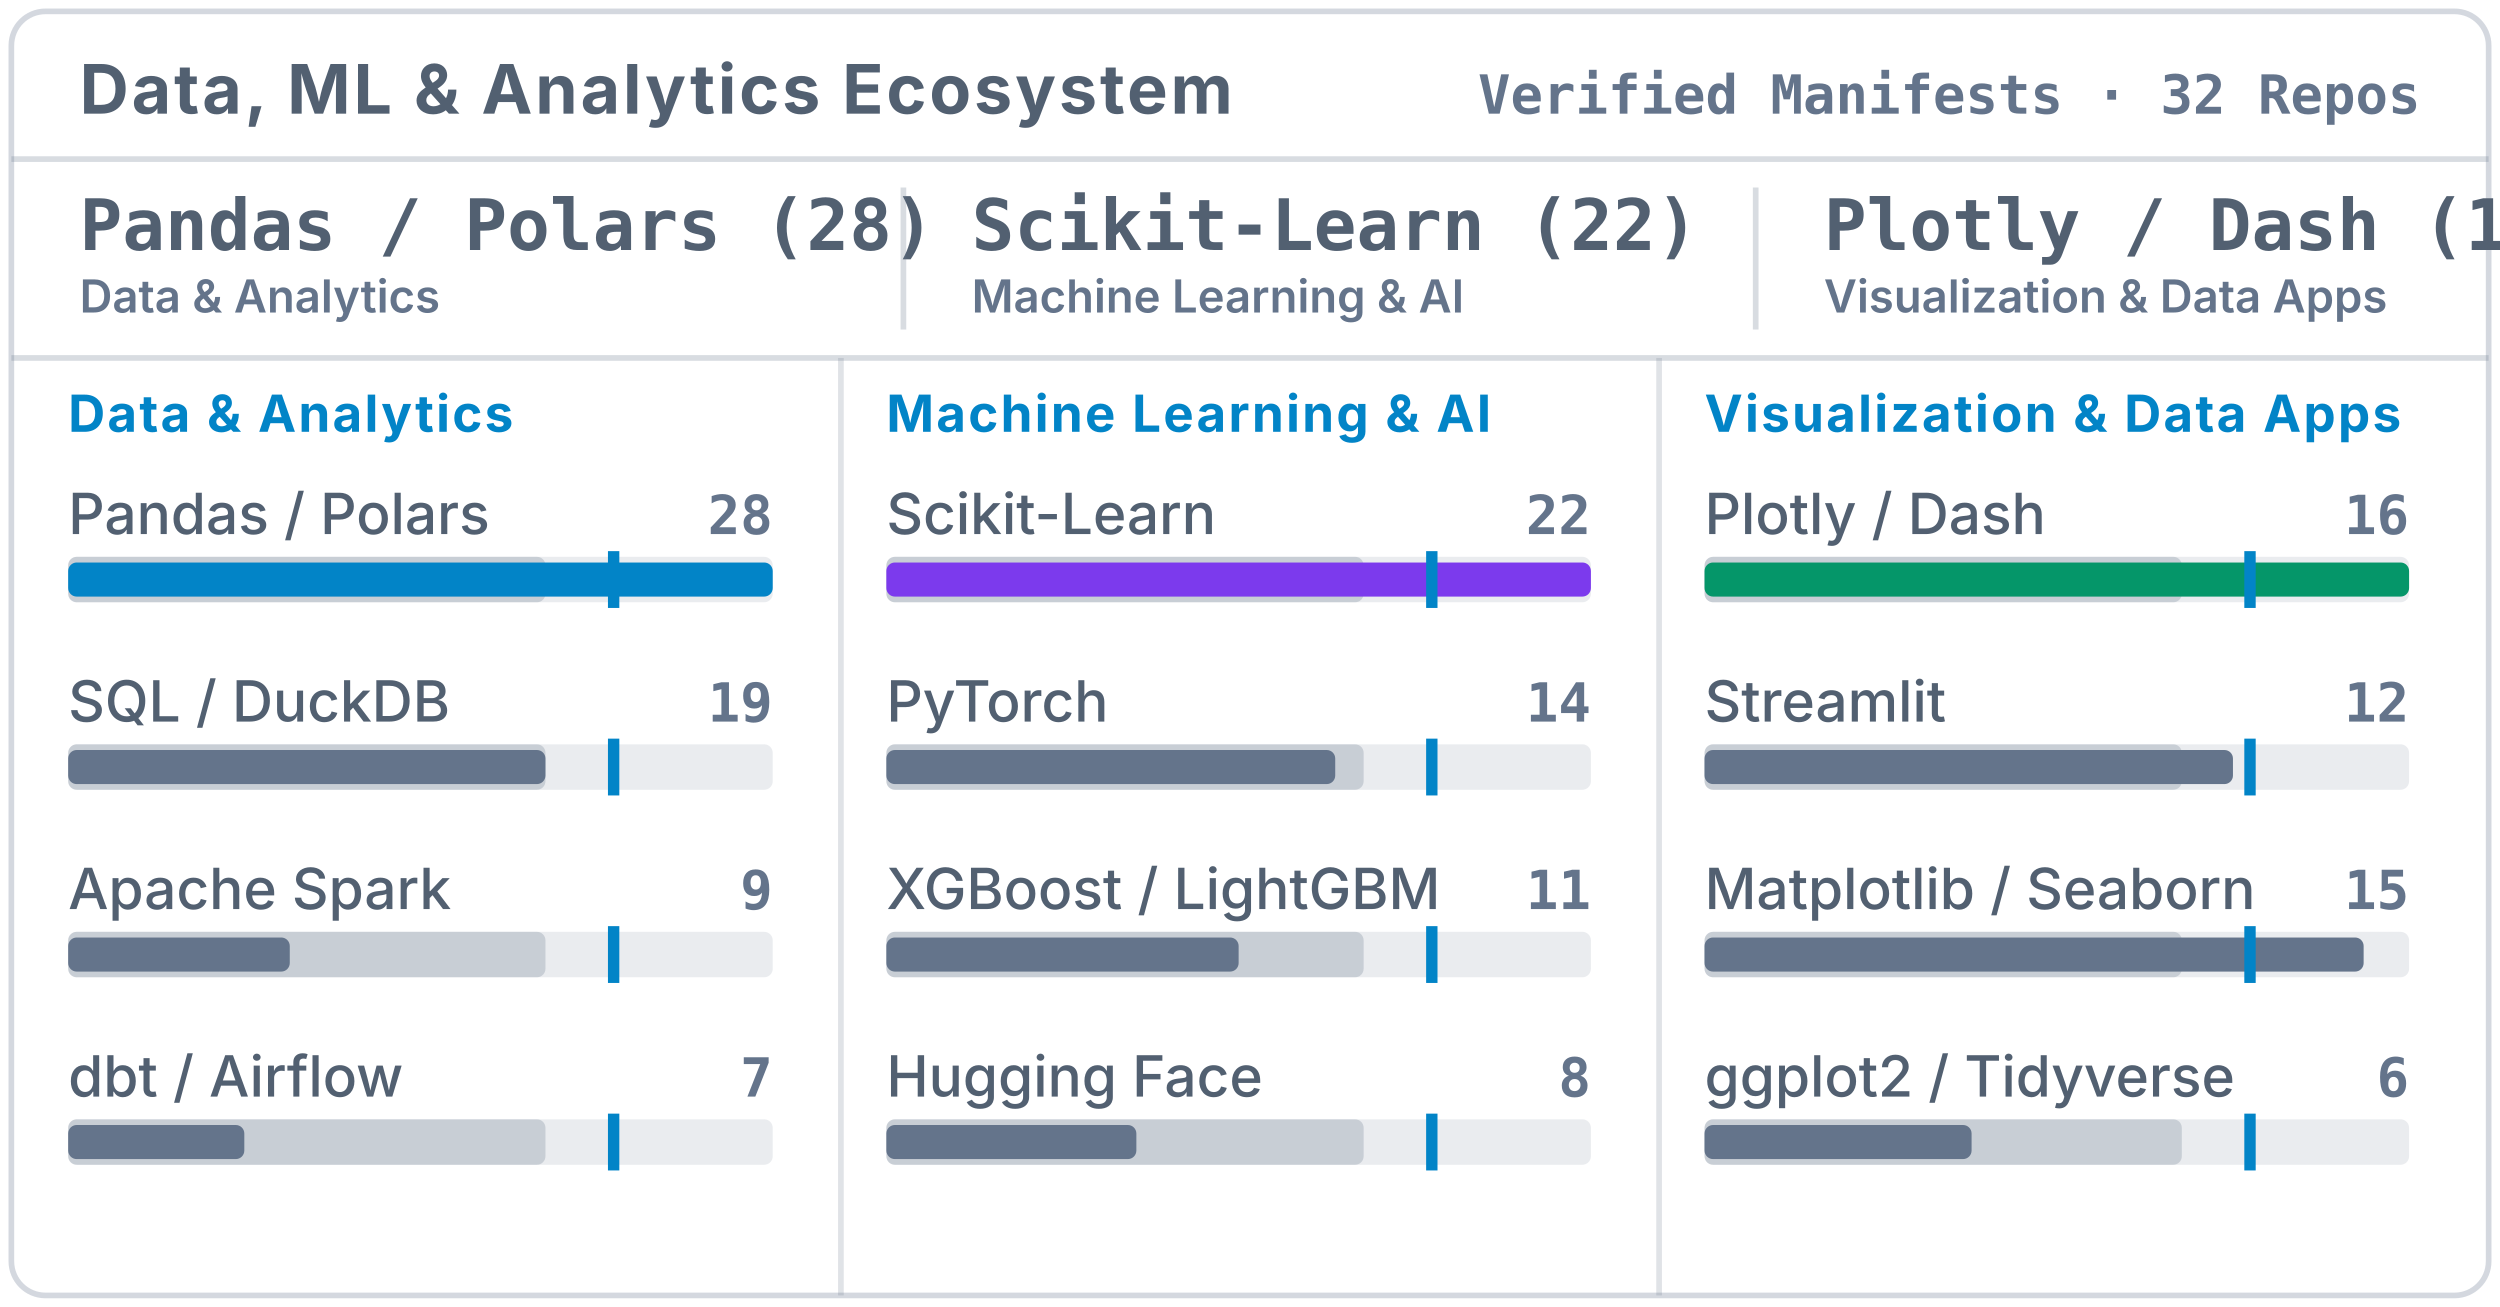
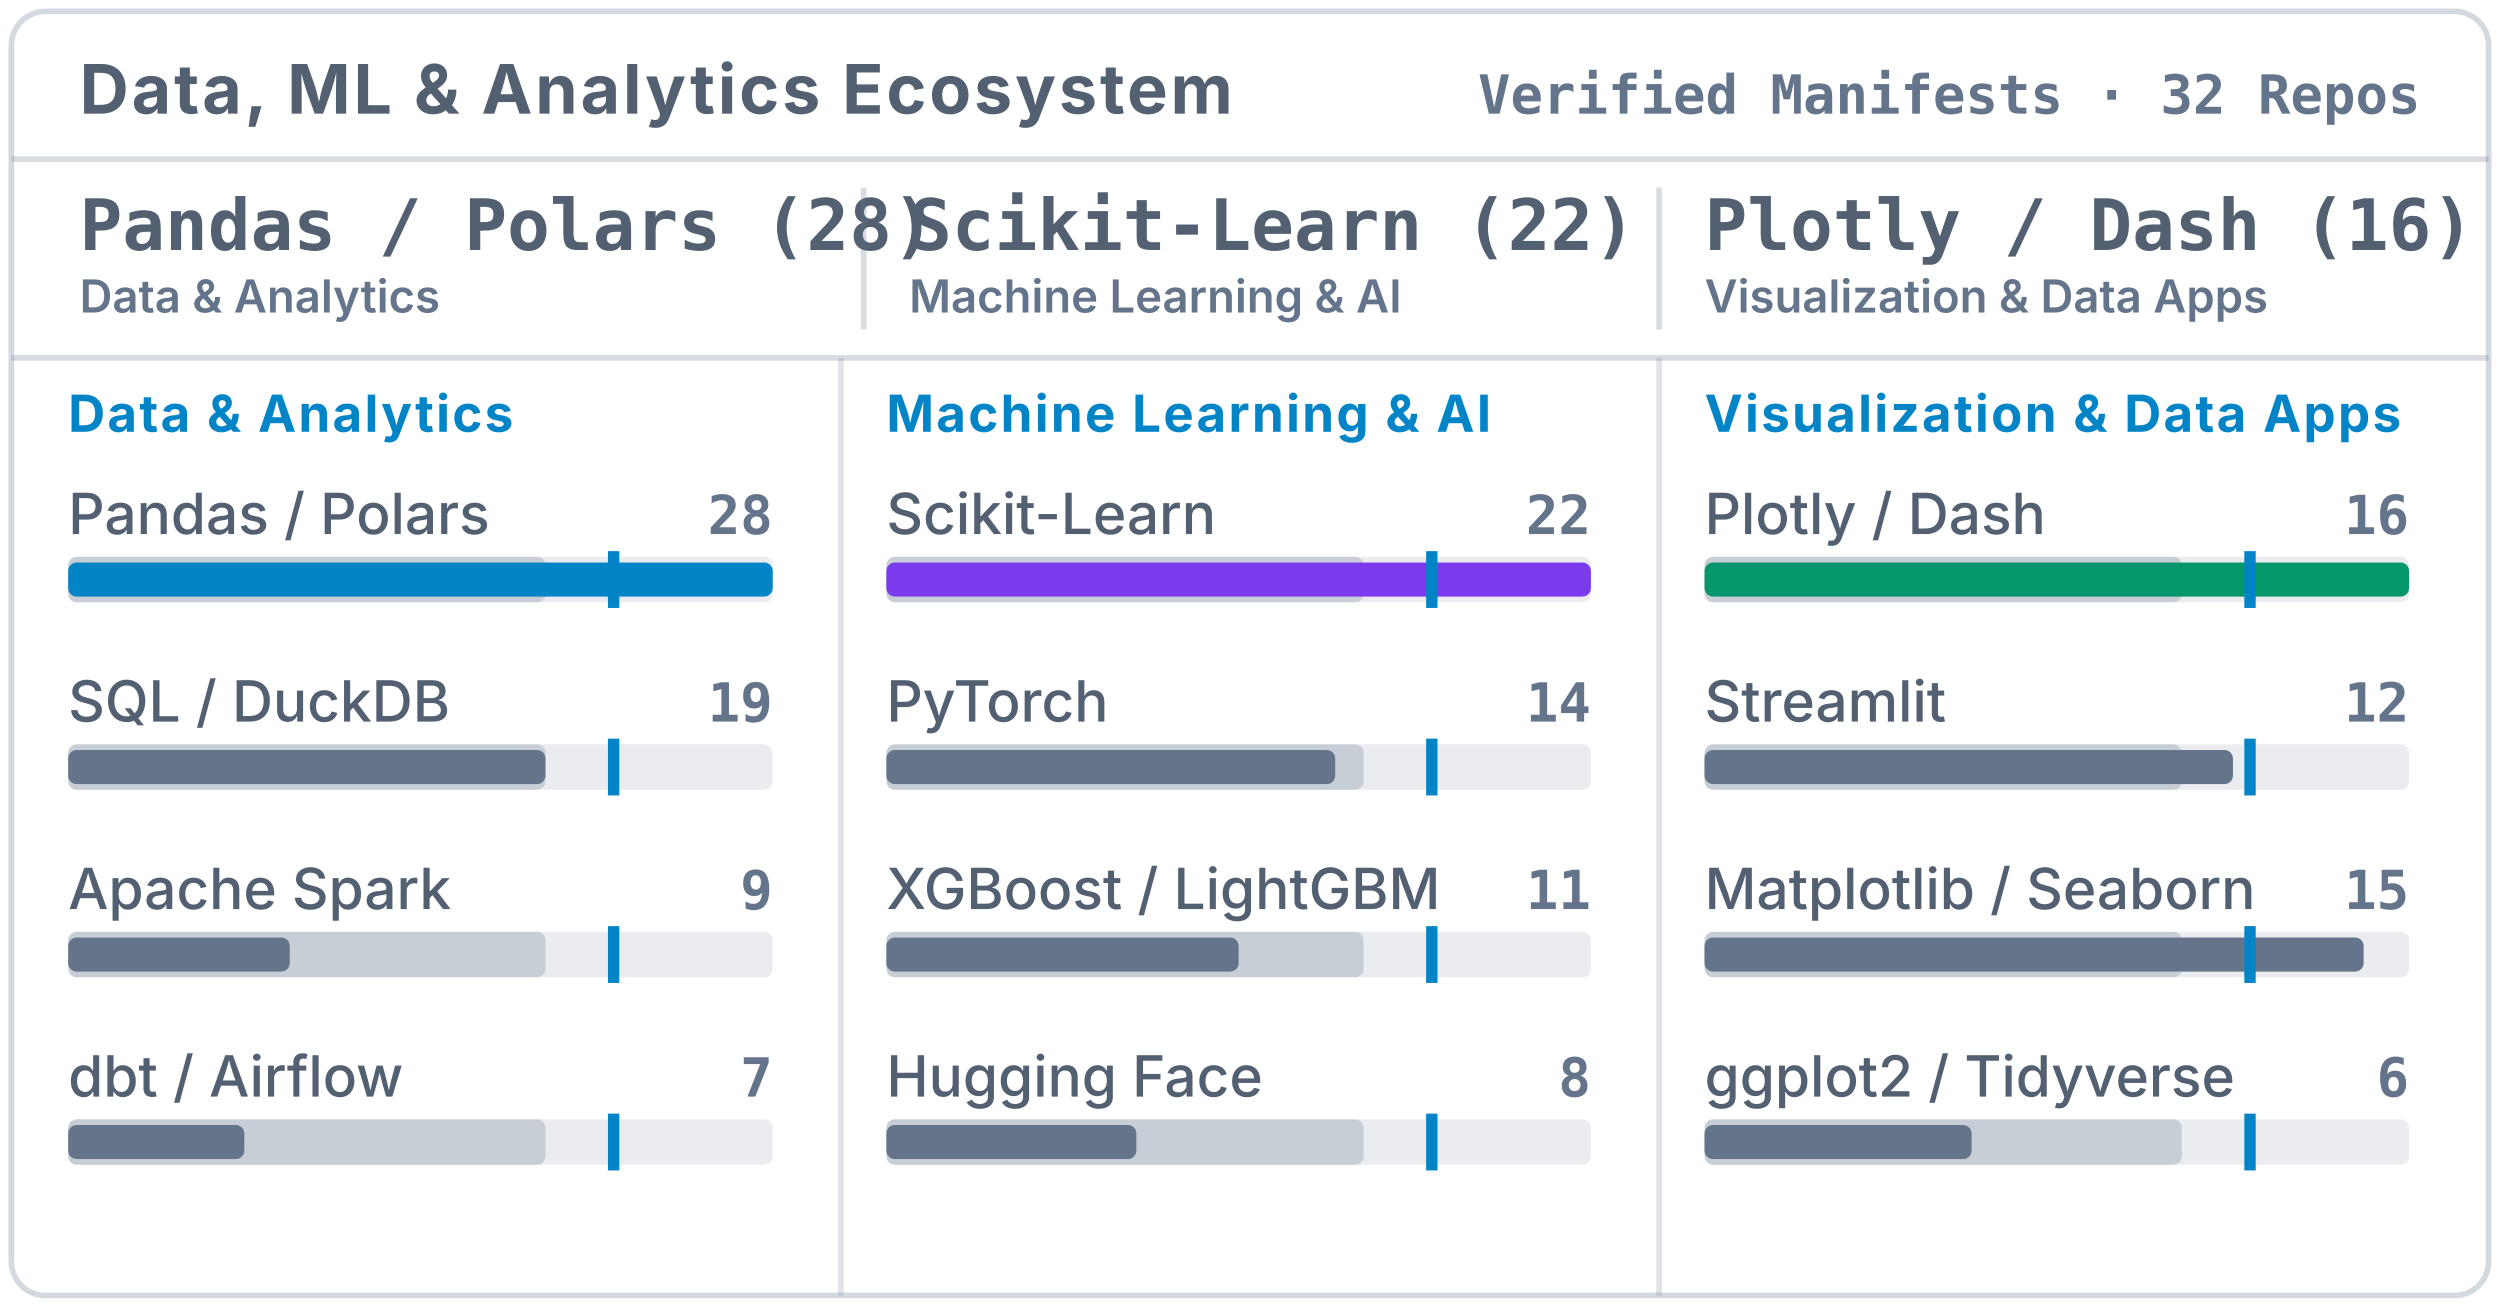
<svg xmlns="http://www.w3.org/2000/svg" viewBox="0 0 440 230" width="440" height="230">
  <style>
    .sans { font-family: Inter, -apple-system, BlinkMacSystemFont, "Segoe UI", Roboto, sans-serif; }
    .mono { font-family: ui-monospace, SFMono-Regular, Menlo, Consolas, monospace; font-variant-numeric: tabular-nums; }
    .hdr { font-size: 12px; font-weight: 700; fill: #526071; text-transform: uppercase; letter-spacing: 0.5px; }
    .tag { font-size: 9.5px; font-weight: 600; fill: #64748b; }
    .sec { font-size: 9px; font-weight: 700; fill: #0284c7; text-transform: uppercase; letter-spacing: 0.4px; }
    .lbl { font-size: 10px; font-weight: 500; fill: #526071; }
    .val { font-size: 9.5px; font-weight: 600; fill: #64748b; }
    .kpi-num { font-size: 12.5px; font-weight: 700; fill: #526071; }
    .kpi-lbl { font-size: 8px; font-weight: 600; fill: #64748b; text-transform: uppercase; }
  </style>
  <rect x="2" y="2" width="436" height="226" rx="6" fill="none" stroke="#64748b" stroke-opacity="0.28" stroke-width="1" />
-   <text x="14" y="20" class="sans hdr">Data, ML &amp; Analytics Ecosystem</text>
-   <text x="426" y="20" text-anchor="end" class="mono tag">Verified Manifests · 32 Repos</text>
+   <text x="14" y="20" class="sans hdr" font-size="11.8px">Data, ML &amp; Analytics Ecosystem</text>
+   <text x="426" y="20" text-anchor="end" class="mono tag" font-size="9.3px">Verified Manifests · 32 Repos</text>
  <line x1="2" y1="28" x2="438" y2="28" stroke="#64748b" stroke-opacity="0.25" stroke-width="1" />
  <g transform="translate(14, 33)">
-     <text x="0" y="11" class="mono kpi-num" fill="#0284c7">Pandas / Polars (28)</text>
+     <text x="0" y="11" class="mono kpi-num" fill="#0284c7" font-size="11.0px">Pandas / Polars (28)</text>
    <text x="0" y="22" class="sans kpi-lbl">Data &amp; Analytics</text>
-     <line x1="145" y1="0" x2="145" y2="25" stroke="#64748b" stroke-opacity="0.25" stroke-width="1" />
-     <text x="157" y="11" class="mono kpi-num" fill="#7c3aed">Scikit-Learn (22)</text>
-     <text x="157" y="22" class="sans kpi-lbl">Machine Learning &amp; AI</text>
-     <line x1="295" y1="0" x2="295" y2="25" stroke="#64748b" stroke-opacity="0.25" stroke-width="1" />
-     <text x="307" y="11" class="mono kpi-num" fill="#059669">Plotly / Dash (16)</text>
-     <text x="307" y="22" class="sans kpi-lbl">Visualization &amp; Data Apps</text>
+     <line x1="138" y1="0" x2="138" y2="25" stroke="#64748b" stroke-opacity="0.25" stroke-width="1" />
+     <text x="146" y="11" class="mono kpi-num" fill="#7c3aed" font-size="12.1px">Scikit-Learn (22)</text>
+     <text x="146" y="22" class="sans kpi-lbl">Machine Learning &amp; AI</text>
+     <line x1="278" y1="0" x2="278" y2="25" stroke="#64748b" stroke-opacity="0.25" stroke-width="1" />
+     <text x="286" y="11" class="mono kpi-num" fill="#059669" font-size="11.4px">Plotly / Dash (16)</text>
+     <text x="286" y="22" class="sans kpi-lbl" font-size="8.2px">Visualization &amp; Data Apps</text>
  </g>
  <line x1="2" y1="63" x2="438" y2="63" stroke="#64748b" stroke-opacity="0.25" stroke-width="1" />
  <g transform="translate(12, 76)">
    <text x="0" y="0" class="sans sec" fill="#0284c7">Data &amp; Analytics</text>
    <text x="0" y="18" class="sans lbl">Pandas / Polars</text>
    <text x="124" y="18" text-anchor="end" class="mono val">28</text>
    <rect x="0" y="22" width="124" height="8" rx="1.5" fill="#64748b" fill-opacity="0.14" />
    <rect x="0" y="22" width="84" height="8" rx="1.5" fill="#64748b" fill-opacity="0.25" />
    <rect x="0" y="23" width="124" height="6" rx="1.5" fill="#0284c7" />
    <line x1="96" y1="21" x2="96" y2="31" stroke="#0284c7" stroke-width="2" />
    <text x="0" y="51" class="sans lbl">SQL / DuckDB</text>
    <text x="124" y="51" text-anchor="end" class="mono val">19</text>
    <rect x="0" y="55" width="124" height="8" rx="1.5" fill="#64748b" fill-opacity="0.14" />
    <rect x="0" y="55" width="84" height="8" rx="1.5" fill="#64748b" fill-opacity="0.25" />
    <rect x="0" y="56" width="84" height="6" rx="1.5" fill="#64748b" />
    <line x1="96" y1="54" x2="96" y2="64" stroke="#0284c7" stroke-width="2" />
    <text x="0" y="84" class="sans lbl">Apache Spark</text>
    <text x="124" y="84" text-anchor="end" class="mono val">9</text>
    <rect x="0" y="88" width="124" height="8" rx="1.5" fill="#64748b" fill-opacity="0.14" />
    <rect x="0" y="88" width="84" height="8" rx="1.5" fill="#64748b" fill-opacity="0.25" />
    <rect x="0" y="89" width="39" height="6" rx="1.5" fill="#64748b" />
    <line x1="96" y1="87" x2="96" y2="97" stroke="#0284c7" stroke-width="2" />
    <text x="0" y="117" class="sans lbl">dbt / Airflow</text>
    <text x="124" y="117" text-anchor="end" class="mono val">7</text>
    <rect x="0" y="121" width="124" height="8" rx="1.5" fill="#64748b" fill-opacity="0.14" />
    <rect x="0" y="121" width="84" height="8" rx="1.5" fill="#64748b" fill-opacity="0.25" />
    <rect x="0" y="122" width="31" height="6" rx="1.5" fill="#64748b" />
    <line x1="96" y1="120" x2="96" y2="130" stroke="#0284c7" stroke-width="2" />
  </g>
  <g transform="translate(156, 76)">
    <text x="0" y="0" class="sans sec" fill="#7c3aed">Machine Learning &amp; AI</text>
    <text x="0" y="18" class="sans lbl">Scikit-Learn</text>
    <text x="124" y="18" text-anchor="end" class="mono val">22</text>
    <rect x="0" y="22" width="124" height="8" rx="1.5" fill="#64748b" fill-opacity="0.14" />
    <rect x="0" y="22" width="84" height="8" rx="1.5" fill="#64748b" fill-opacity="0.25" />
    <rect x="0" y="23" width="124" height="6" rx="1.5" fill="#7c3aed" />
    <line x1="96" y1="21" x2="96" y2="31" stroke="#0284c7" stroke-width="2" />
    <text x="0" y="51" class="sans lbl">PyTorch</text>
    <text x="124" y="51" text-anchor="end" class="mono val">14</text>
    <rect x="0" y="55" width="124" height="8" rx="1.5" fill="#64748b" fill-opacity="0.14" />
    <rect x="0" y="55" width="84" height="8" rx="1.5" fill="#64748b" fill-opacity="0.25" />
    <rect x="0" y="56" width="79" height="6" rx="1.5" fill="#64748b" />
    <line x1="96" y1="54" x2="96" y2="64" stroke="#0284c7" stroke-width="2" />
    <text x="0" y="84" class="sans lbl">XGBoost / LightGBM</text>
    <text x="124" y="84" text-anchor="end" class="mono val">11</text>
    <rect x="0" y="88" width="124" height="8" rx="1.5" fill="#64748b" fill-opacity="0.14" />
    <rect x="0" y="88" width="84" height="8" rx="1.5" fill="#64748b" fill-opacity="0.25" />
    <rect x="0" y="89" width="62" height="6" rx="1.5" fill="#64748b" />
    <line x1="96" y1="87" x2="96" y2="97" stroke="#0284c7" stroke-width="2" />
    <text x="0" y="117" class="sans lbl">Hugging Face</text>
    <text x="124" y="117" text-anchor="end" class="mono val">8</text>
    <rect x="0" y="121" width="124" height="8" rx="1.5" fill="#64748b" fill-opacity="0.14" />
    <rect x="0" y="121" width="84" height="8" rx="1.5" fill="#64748b" fill-opacity="0.25" />
    <rect x="0" y="122" width="44" height="6" rx="1.5" fill="#64748b" />
    <line x1="96" y1="120" x2="96" y2="130" stroke="#0284c7" stroke-width="2" />
  </g>
  <g transform="translate(300, 76)">
-     <text x="0" y="0" class="sans sec" fill="#059669">Visualization &amp; Data Apps</text>
+     <text x="0" y="0" class="sans sec" fill="#059669" font-size="7.8px">Visualization &amp; Data Apps</text>
    <text x="0" y="18" class="sans lbl">Plotly / Dash</text>
    <text x="124" y="18" text-anchor="end" class="mono val">16</text>
    <rect x="0" y="22" width="124" height="8" rx="1.5" fill="#64748b" fill-opacity="0.14" />
    <rect x="0" y="22" width="84" height="8" rx="1.5" fill="#64748b" fill-opacity="0.25" />
    <rect x="0" y="23" width="124" height="6" rx="1.5" fill="#059669" />
    <line x1="96" y1="21" x2="96" y2="31" stroke="#0284c7" stroke-width="2" />
    <text x="0" y="51" class="sans lbl">Streamlit</text>
    <text x="124" y="51" text-anchor="end" class="mono val">12</text>
    <rect x="0" y="55" width="124" height="8" rx="1.5" fill="#64748b" fill-opacity="0.14" />
    <rect x="0" y="55" width="84" height="8" rx="1.5" fill="#64748b" fill-opacity="0.25" />
    <rect x="0" y="56" width="93" height="6" rx="1.5" fill="#64748b" />
    <line x1="96" y1="54" x2="96" y2="64" stroke="#0284c7" stroke-width="2" />
    <text x="0" y="84" class="sans lbl">Matplotlib / Seaborn</text>
    <text x="124" y="84" text-anchor="end" class="mono val">15</text>
    <rect x="0" y="88" width="124" height="8" rx="1.5" fill="#64748b" fill-opacity="0.14" />
    <rect x="0" y="88" width="84" height="8" rx="1.5" fill="#64748b" fill-opacity="0.25" />
    <rect x="0" y="89" width="116" height="6" rx="1.5" fill="#64748b" />
    <line x1="96" y1="87" x2="96" y2="97" stroke="#0284c7" stroke-width="2" />
    <text x="0" y="117" class="sans lbl">ggplot2 / Tidyverse</text>
    <text x="124" y="117" text-anchor="end" class="mono val">6</text>
    <rect x="0" y="121" width="124" height="8" rx="1.5" fill="#64748b" fill-opacity="0.14" />
    <rect x="0" y="121" width="84" height="8" rx="1.5" fill="#64748b" fill-opacity="0.25" />
    <rect x="0" y="122" width="47" height="6" rx="1.5" fill="#64748b" />
    <line x1="96" y1="120" x2="96" y2="130" stroke="#0284c7" stroke-width="2" />
  </g>
  <line x1="148" y1="63" x2="148" y2="228" stroke="#64748b" stroke-opacity="0.2" stroke-width="1" />
  <line x1="292" y1="63" x2="292" y2="228" stroke="#64748b" stroke-opacity="0.2" stroke-width="1" />
</svg>
